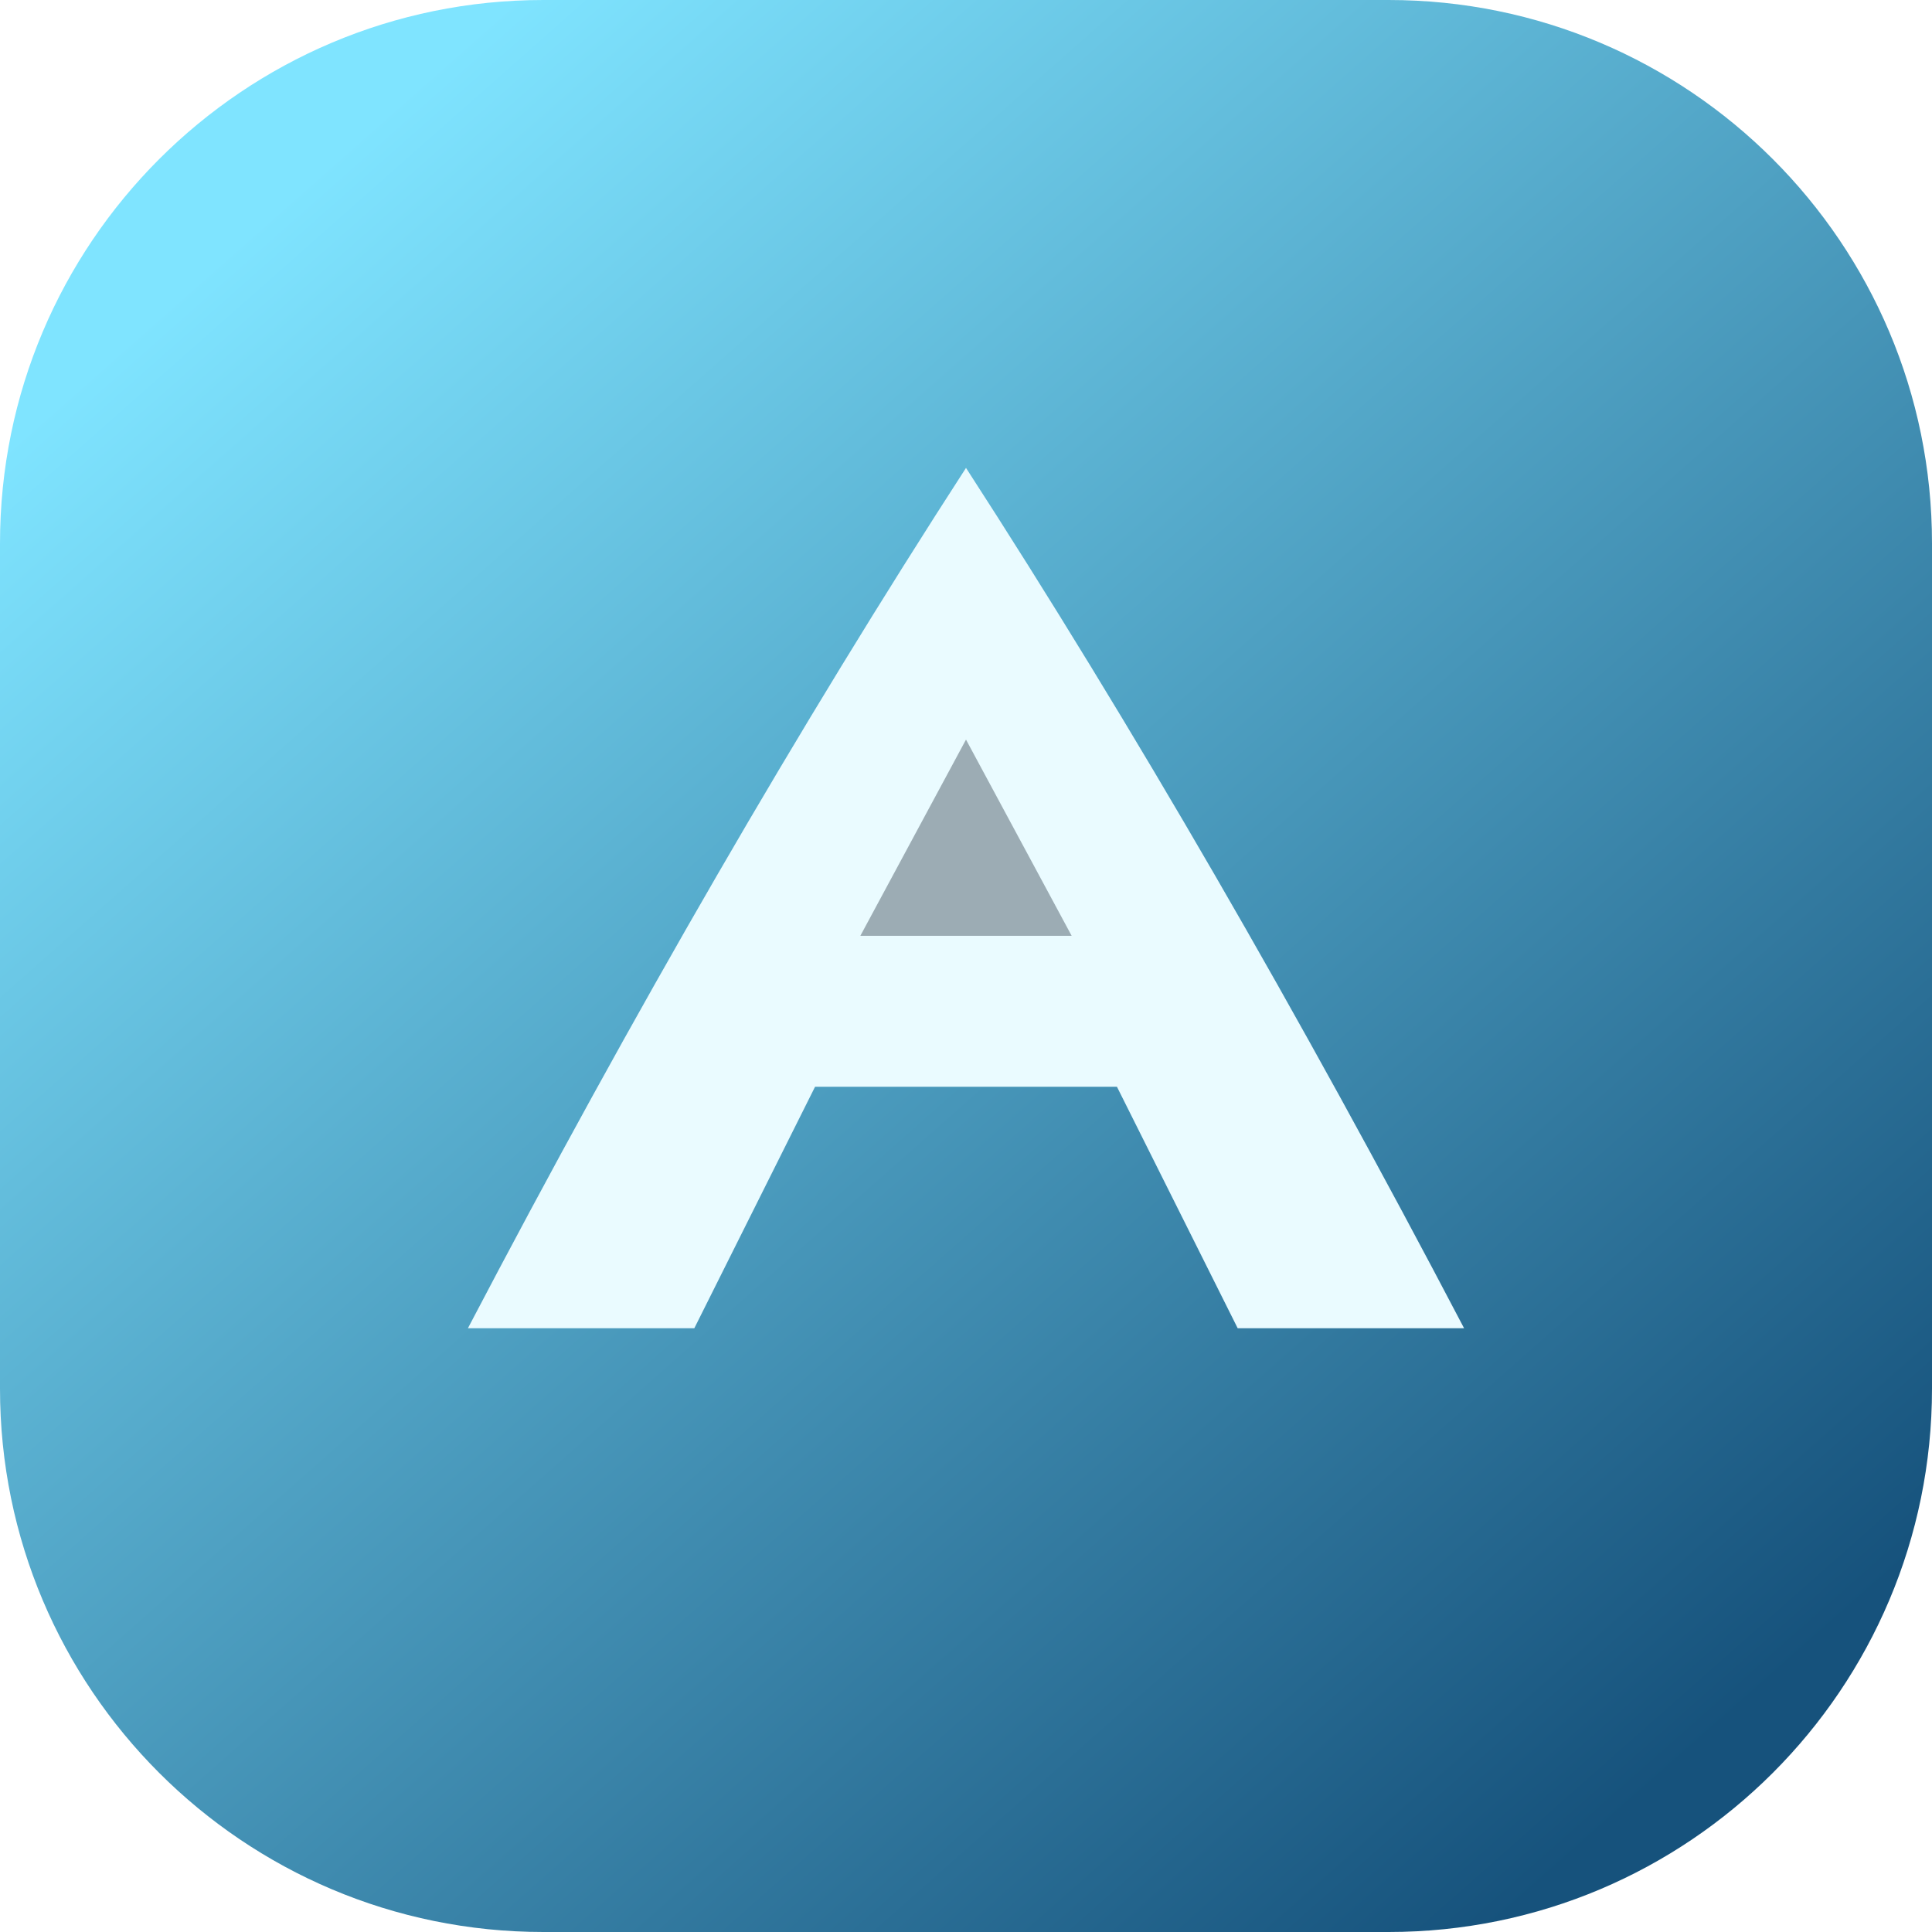
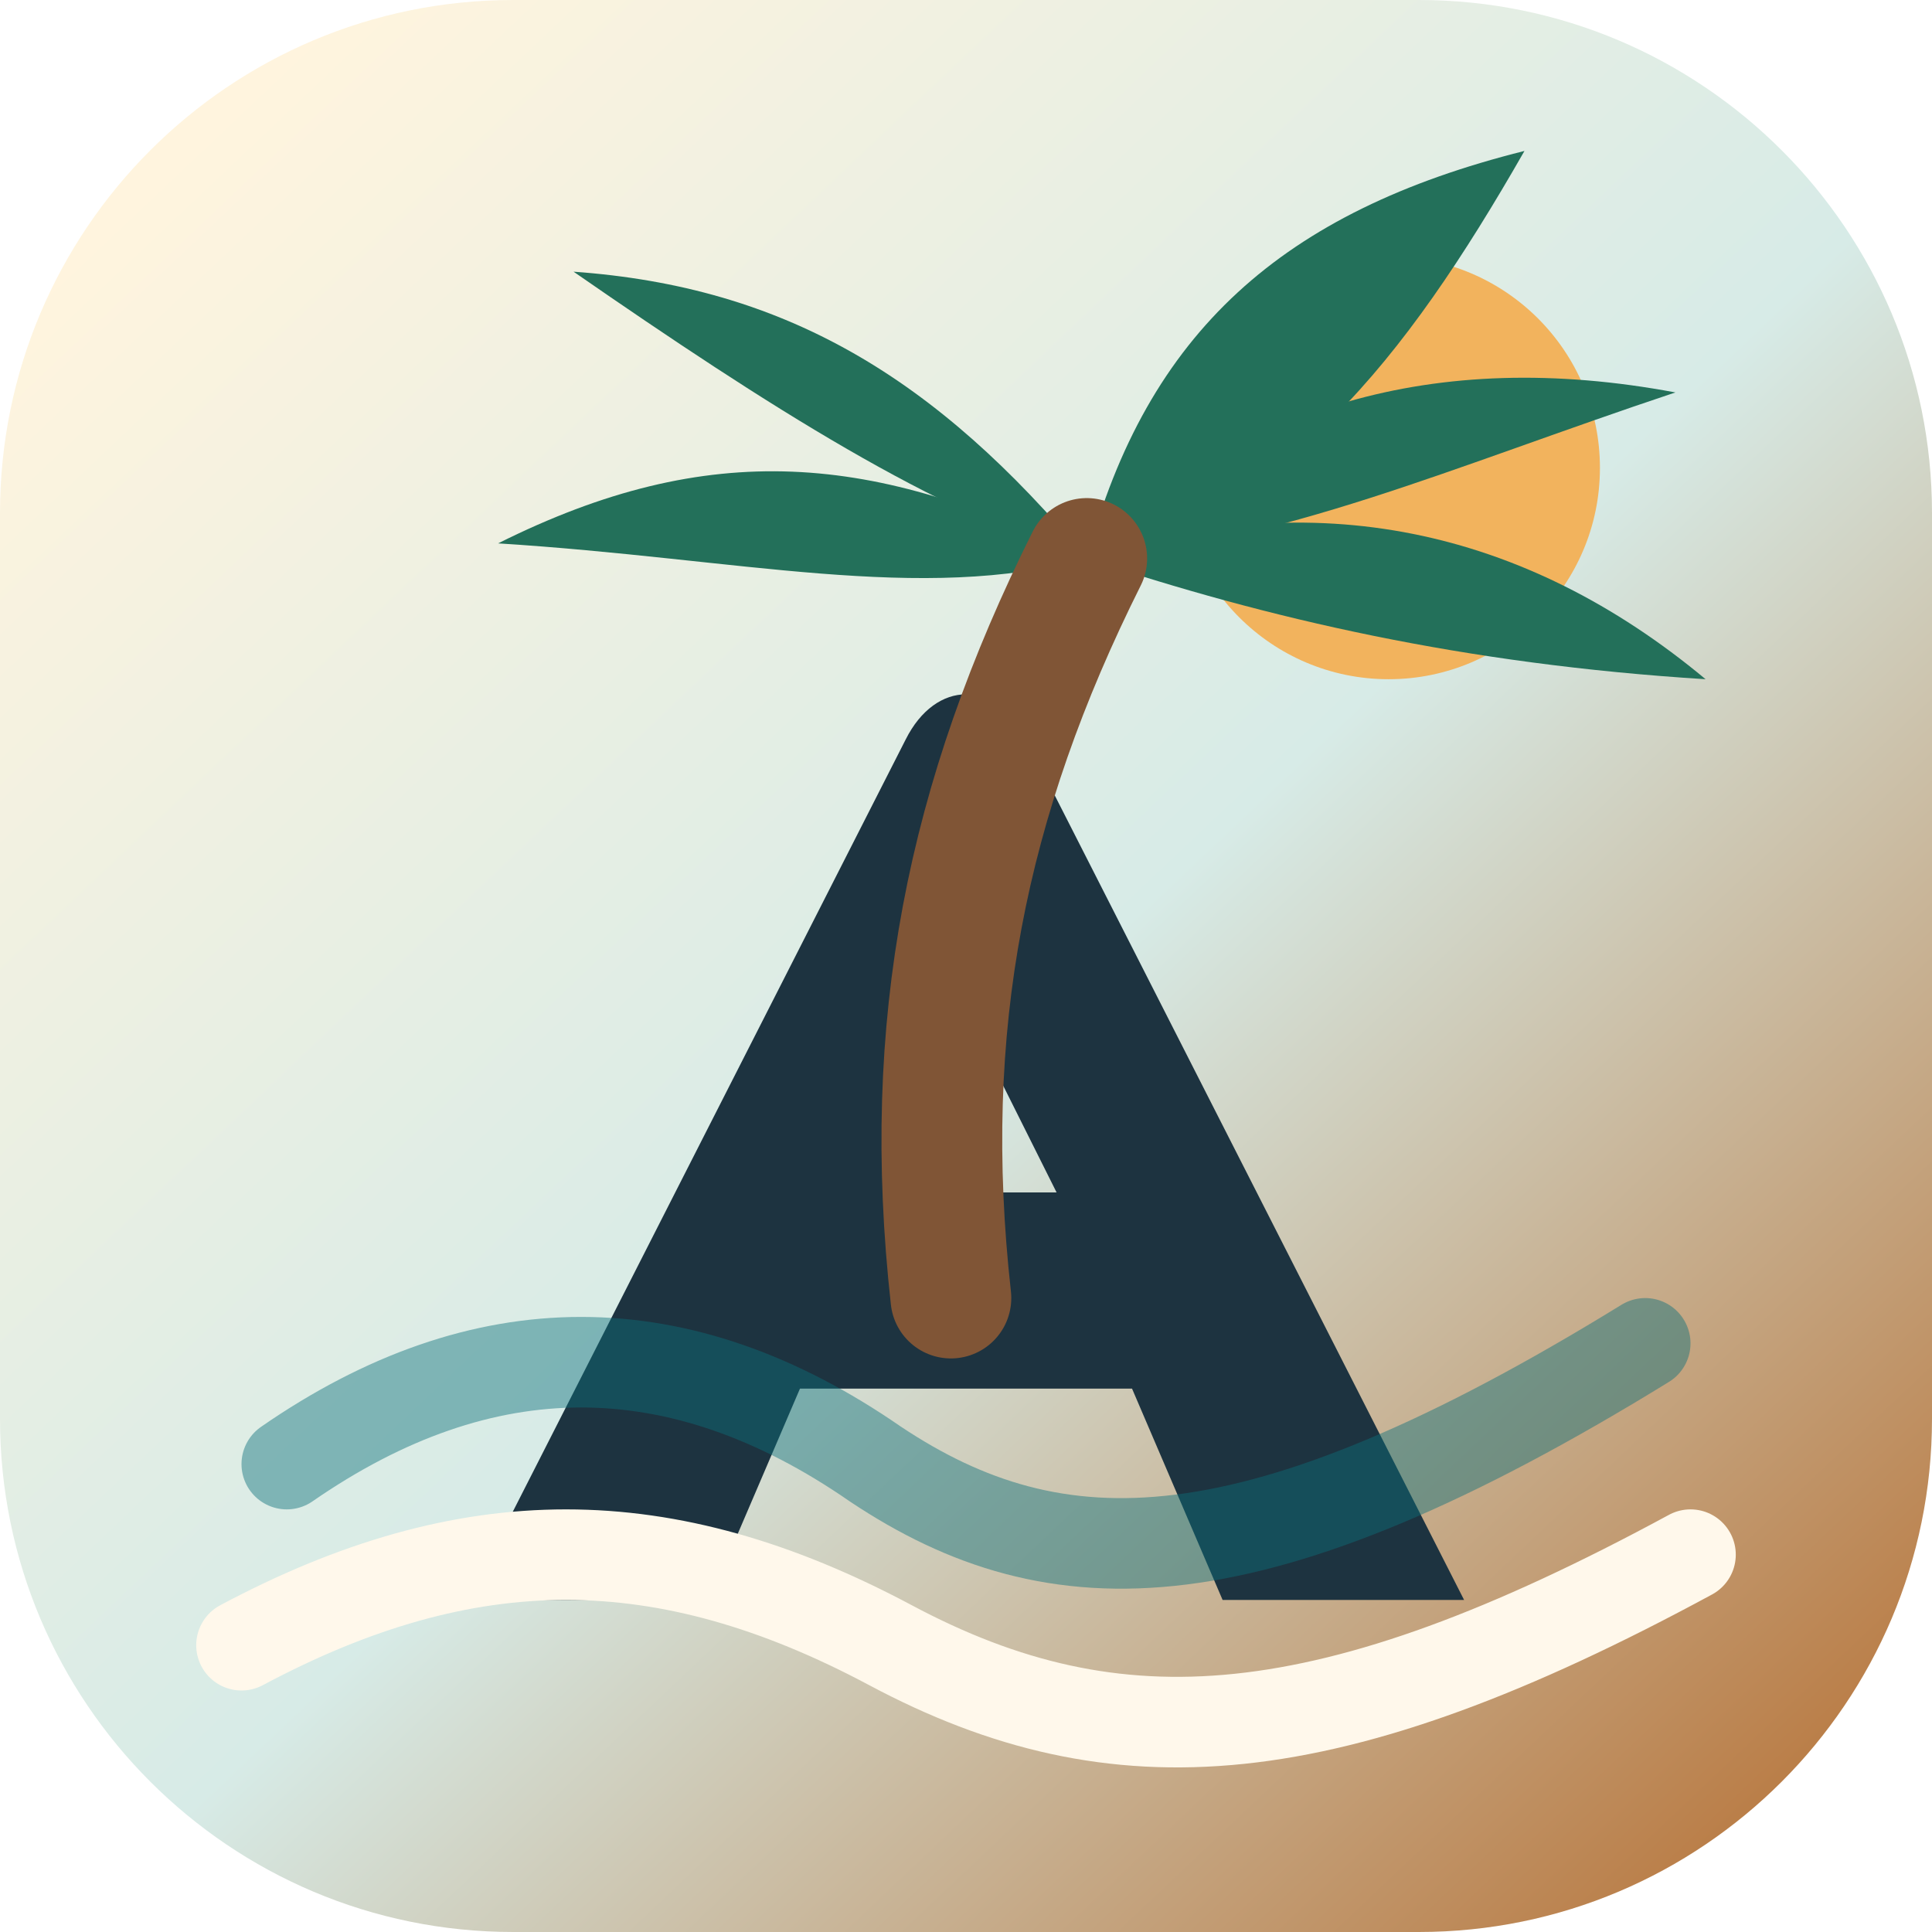
<svg xmlns="http://www.w3.org/2000/svg" width="128" height="128" viewBox="0 0 128 128" fill="none">
-   <rect width="128" height="128" rx="36" fill="url(#bg)" />
-   <path d="M31 88C42 67 53 48 64 31C75 48 86 67 97 88H82L74 72H54L46 88H31Z" fill="#EAFBFF" />
-   <path d="M57 62H71L64 49L57 62Z" fill="#0B1A27" opacity="0.35" />
+   <rect width="128" height="128" rx="34" fill="url(#bg)" />
+   <circle cx="92" cy="31" r="14" fill="#F2B35D" />
+   <path d="M31 106L60 49C62 45 66 45 68 49L97 106H81L75 92H53L47 106H31ZM59 79H70L64 67L59 79Z" fill="#1D3340" />
+   <g fill="#23705A">
+     <path d="M72 37C58 30 47 29 33 36C49 37 61 40 72 37Z" />
+     <path d="M72 37C62 25 52 19 38 18C51 27 62 34 72 37Z" />
+     <path d="M72 37C76 22 85 14 101 10C93 24 85 34 72 37Z" />
+     <path d="M72 37C87 32 101 35 113 45C97 44 84 41 72 37Z" />
+     <path d="M72 37C82 27 95 23 111 26C96 31 85 36 72 37Z" />
+   </g>
+   <path d="M63 86C61 68 64 53 72 37" stroke="#805536" stroke-width="8" stroke-linecap="round" />
+   <path d="M19 97C32 88 45 88 58 97C70 105 83 105 109 89" stroke="#0D6F7A" stroke-opacity="0.45" stroke-width="6" stroke-linecap="round" />
+   <path d="M16 109C31 101 44 101 59 109C74 117 88 116 112 103" stroke="#FFF8EB" stroke-width="6" stroke-linecap="round" />
  <defs>
-     <linearGradient id="bg" x1="18" y1="14" x2="110" y2="118" gradientUnits="userSpaceOnUse">
-       <stop stop-color="#7FE4FF" />
-       <stop offset="1" stop-color="#16527C" />
+     <linearGradient id="bg" x1="12" y1="10" x2="118" y2="122" gradientUnits="userSpaceOnUse">
+       <stop stop-color="#FFF4DE" />
+       <stop offset="0.52" stop-color="#D7EBE7" />
+       <stop offset="1" stop-color="#B97A42" />
    </linearGradient>
  </defs>
</svg>
